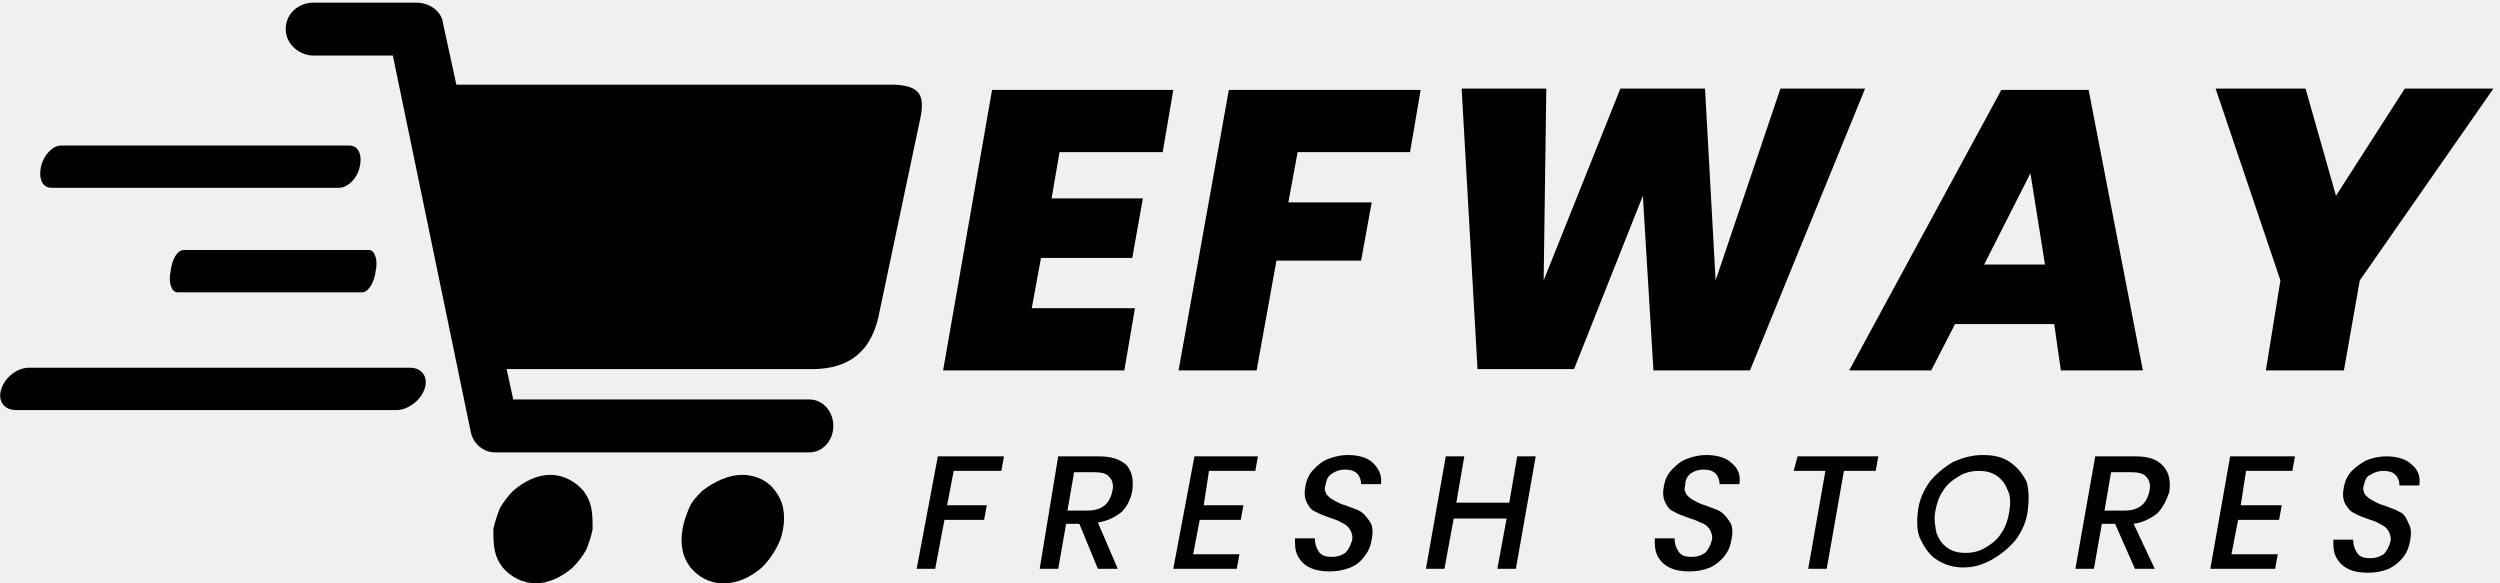
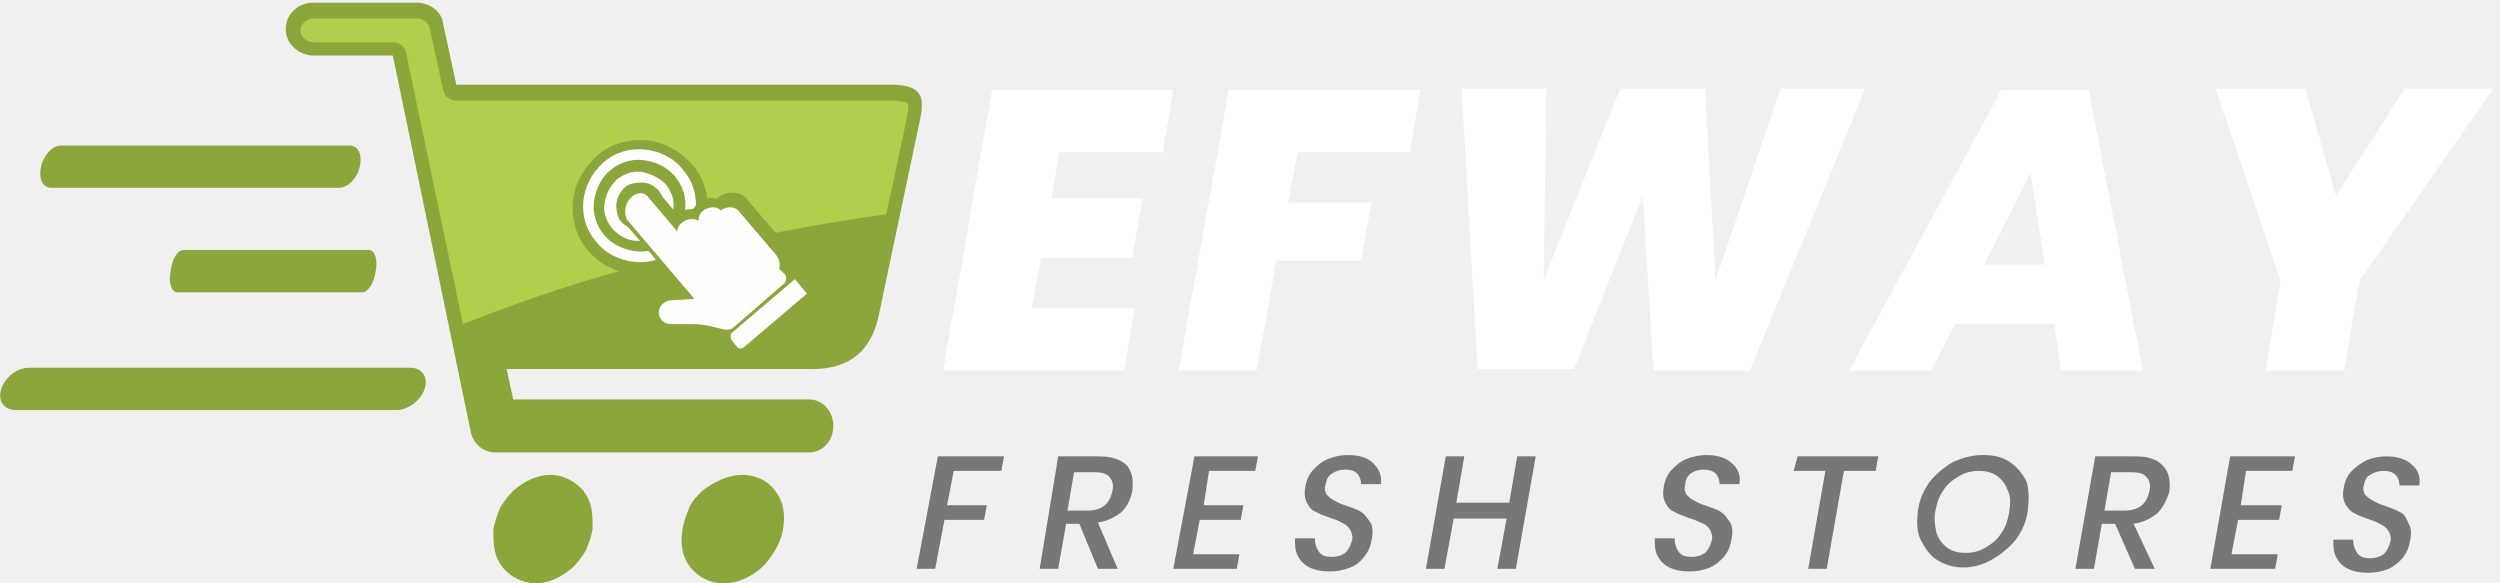
<svg xmlns="http://www.w3.org/2000/svg" version="1.1" id="Layer_1" x="0px" y="0px" viewBox="0 0 189 44" style="enable-background:new 0 0 189 44;" xml:space="preserve">
  <style type="text/css">
	.st0{fill-rule:evenodd;clip-rule:evenodd;fill:#8BA73B;}
	.st1{fill:#8BA73B;}
	.st2{fill-rule:evenodd;clip-rule:evenodd;fill:#B2CE4D;}
	.st3{fill:#FEFEFE;}
	.st4{fill-rule:evenodd;clip-rule:evenodd;fill:#FEFEFE;}
	.st5{enable-background:new    ;}
	.st6{fill-rule:evenodd;clip-rule:evenodd;fill:#FFFFFF;}
	.st7{fill-rule:evenodd;clip-rule:evenodd;fill:#777777;}
</style>
  <g id="Vector_Smart_Object_xA0_Image_1_">
-     <path className="st0" d="M41.6,35.9c1,0,1.9,0.5,2.5,1.2c0.3,0.4,0.5,0.8,0.6,1.3c0.1,0.5,0.1,1,0.1,1.6c-0.1,0.6-0.3,1.1-0.5,1.6   c-0.3,0.5-0.6,0.9-1,1.3c-0.8,0.7-1.8,1.2-2.8,1.2s-1.9-0.5-2.5-1.2c-0.3-0.4-0.5-0.8-0.6-1.3s-0.1-1-0.1-1.6   c0.1-0.5,0.3-1.1,0.5-1.6c0.3-0.5,0.6-0.9,1-1.3C39.6,36.4,40.6,35.9,41.6,35.9" />
-     <path className="st0" d="M56.1,35.9c1.1,0,2,0.5,2.5,1.2c0.3,0.4,0.5,0.8,0.6,1.3c0.1,0.5,0.1,1,0,1.6s-0.3,1.1-0.6,1.6   c-0.3,0.5-0.6,0.9-1,1.3c-0.8,0.7-1.8,1.2-2.9,1.2s-1.9-0.5-2.5-1.2c-0.3-0.4-0.5-0.8-0.6-1.3c-0.1-0.5-0.1-1,0-1.6   s0.3-1.1,0.5-1.6s0.6-0.9,1-1.3C54,36.4,55.1,35.9,56.1,35.9" />
-     <path className="st0" d="M2.2,27.8c4.8,0,9.6,0,14.4,0s9.6,0,14.4,0c0.9,0,1.4,0.7,1.1,1.6l0,0C31.8,30.3,30.8,31,30,31H1.2   c-0.9,0-1.4-0.7-1.1-1.6l0,0C0.4,28.5,1.3,27.8,2.2,27.8" />
-     <path className="st0" d="M4.6,11c3.6,0,7.3,0,10.9,0s7.3,0,10.9,0c0.7,0,1,0.7,0.8,1.6l0,0c-0.2,0.9-0.9,1.6-1.6,1.6H3.9   c-0.7,0-1-0.7-0.8-1.6l0,0C3.3,11.7,4,11,4.6,11" />
-     <path className="st0" d="M13.9,18.9c2.4,0,4.7,0,7,0s4.7,0,7,0c0.4,0,0.7,0.7,0.5,1.6l0,0c-0.1,0.9-0.6,1.6-1,1.6H13.4   c-0.4,0-0.7-0.7-0.5-1.6l0,0C13,19.6,13.4,18.9,13.9,18.9" />
-     <path className="st1" d="M38.3,27.9l0.5,2.3h22.4c1,0,1.8,0.9,1.8,2c0,1.1-0.8,2-1.8,2H37.4v0c-0.8,0-1.6-0.6-1.8-1.5L29.7,4.2h-6   c-1,0-2.1-0.8-2.1-2c0-1.2,1-2,2.1-2h7.8c0.9,0,1.9,0.6,2,1.6v0l1,4.6h33.1c2,0.1,2.4,0.8,1.9,2.9L66.4,24c-0.7,3-2.7,4-5.4,3.9   H39.5C39.1,27.9,38.7,27.9,38.3,27.9" />
-     <path className="st2" d="M48.4,14.6c-0.3,0-0.5,0.1-0.8,0.2c-0.2,0.2-0.3,0.4-0.4,0.7s0.1,0.6,0.2,0.8s0.4,0.3,0.7,0.4s0.5-0.1,0.8-0.2   s0.3-0.4,0.4-0.7s-0.1-0.6-0.2-0.8C49,14.7,48.7,14.6,48.4,14.6 M67.6,7.6H34.5c-0.5,0-0.9-0.3-1-0.8l-1-4.6c0,0,0,0,0,0v0   c-0.1-0.5-0.5-0.8-1-0.8h-7.8c-0.5,0-1,0.4-1,0.9s0.5,0.9,1,0.9h6c0.5,0,0.9,0.3,1,0.8L35,24.5c3.8-1.5,7.8-2.9,11.8-4   c-0.9-0.3-1.7-0.8-2.3-1.5c-0.9-1-1.3-2.4-1.2-3.7s0.8-2.6,1.8-3.5c1-0.9,2.4-1.3,3.7-1.2c1.3,0.1,2.6,0.8,3.5,1.8s1.3,2.4,1.2,3.7   c-0.1,1.1-0.5,2.2-1.3,3C57,17.8,62,16.9,67,16.2l1.5-7c0,0,0,0,0,0c0-0.2,0.3-1.2,0.1-1.4C68.5,7.7,67.8,7.6,67.6,7.6z" />
-     <path className="st3" d="M48.6,12.1c-0.9-0.1-1.8,0.2-2.5,0.8s-1.1,1.5-1.2,2.4c-0.1,0.9,0.2,1.8,0.8,2.5s1.5,1.1,2.4,1.2   c0.9,0.1,1.8-0.2,2.5-0.8c0.7-0.6,1.1-1.5,1.2-2.4c0.1-0.9-0.2-1.8-0.8-2.5C50.4,12.6,49.5,12.2,48.6,12.1 M48.5,13.8   c-0.5,0-1,0.1-1.3,0.4s-0.6,0.8-0.6,1.3c0,0.5,0.1,1,0.4,1.3s0.8,0.6,1.3,0.6c0.5,0,1-0.1,1.3-0.4s0.6-0.8,0.6-1.3   c0-0.5-0.1-0.9-0.4-1.3C49.4,14,49,13.8,48.5,13.8z M46.6,13.6c0.6-0.5,1.3-0.7,1.9-0.6s1.3,0.4,1.8,0.9c0.5,0.6,0.7,1.3,0.6,1.9   c0,0.7-0.4,1.3-0.9,1.8c-0.6,0.5-1.3,0.7-1.9,0.6c-0.7,0-1.3-0.4-1.8-0.9c-0.5-0.6-0.7-1.3-0.6-1.9C45.8,14.7,46.1,14.1,46.6,13.6z    M45.6,12.3c0.9-0.8,2-1.1,3.1-1s2.2,0.6,2.9,1.5c0.8,0.9,1.1,2,1,3.1s-0.6,2.2-1.5,2.9c-0.9,0.8-2,1.1-3.1,1s-2.2-0.6-2.9-1.5   c-0.8-0.9-1.1-2-1-3.1C44.2,14.2,44.7,13.1,45.6,12.3z" />
-     <path className="st0" d="M60.2,20.1l1.8,2.1l-5.3,4.5c-0.5,0.4-1.2,0.4-1.6-0.1l-0.4-0.5c-0.3-0.3-0.3-0.7-0.2-1.1   c-0.2,0-0.4-0.1-0.5-0.1c-0.5-0.1-1-0.3-1.6-0.3l-1.7,0c-0.9,0-1.6-0.7-1.5-1.6c0.1-0.9,0.8-1.6,1.7-1.6l0.2,0L47,16.6   c-0.3-0.4-0.5-0.9-0.3-1.5c0.4-1.2,2-1.7,2.9-0.8l1.6,1.9c0.3-0.3,0.8-0.4,1.2-0.4c0.1-0.1,0.2-0.3,0.3-0.4c0.5-0.4,1-0.5,1.5-0.4   l0,0l0,0c0,0,0,0,0,0l0,0l0,0c0,0,0,0,0,0l0,0l0,0l0,0l0,0l0,0c0,0,0,0,0,0c0.7-0.6,1.8-0.6,2.3,0.1l2.9,3.4   c0.3,0.3,0.4,0.8,0.4,1.2l0.2,0.2C60.1,19.9,60.2,20,60.2,20.1" />
-     <path className="st4" d="M60.1,21.1l-4.7,4c-0.2,0.1-0.2,0.4-0.1,0.6l0.4,0.5c0.1,0.2,0.4,0.2,0.6,0l4.7-4L60.1,21.1z M49,14.9l2.2,2.6   c0-0.2,0.1-0.5,0.4-0.7c0.4-0.3,0.9-0.3,1.2-0.1c0-0.3,0.1-0.6,0.4-0.8c0.4-0.3,1-0.3,1.3,0l0,0v0v0l0,0v0v0v0v0v0v0v0v0v0v0v0v0v0   v0v0v0l0,0v0l0,0l0,0l0,0l0,0l0,0l0,0l0,0v0l0,0l0,0l0,0l0,0l0,0l0,0c0,0,0,0,0,0l0,0l0,0c0,0,0,0,0,0l0,0c0,0,0,0,0,0l0,0l0,0l0,0   c0,0,0,0,0,0l0,0l0,0l0,0l0,0l0,0c0,0,0,0,0,0l0,0c0,0,0,0,0,0l0,0c0,0,0,0,0,0l0,0c0,0,0,0,0,0l0,0c0,0,0,0,0,0l0,0c0,0,0,0,0,0   l0,0c0,0,0,0,0,0l0,0l0,0c0,0,0,0,0,0l0,0l0,0c0,0,0,0,0,0l0,0c0.4-0.3,1-0.3,1.3,0l2.9,3.4c0.2,0.3,0.3,0.6,0.2,1l0,0l0.4,0.4   c0.2,0.2,0.2,0.6-0.1,0.8l-3.8,3.3c-0.5,0.4-1.5-0.3-3-0.3l-1.7,0c-0.5,0-0.9-0.4-0.9-0.9l0,0c0-0.5,0.5-0.9,1-0.9l1.7-0.1l-5.1-6   C46.8,15.3,48.3,14,49,14.9z" />
+     <path class="st0" d="M41.6,35.9c1,0,1.9,0.5,2.5,1.2c0.3,0.4,0.5,0.8,0.6,1.3c0.1,0.5,0.1,1,0.1,1.6c-0.1,0.6-0.3,1.1-0.5,1.6   c-0.3,0.5-0.6,0.9-1,1.3c-0.8,0.7-1.8,1.2-2.8,1.2s-1.9-0.5-2.5-1.2c-0.3-0.4-0.5-0.8-0.6-1.3s-0.1-1-0.1-1.6   c0.1-0.5,0.3-1.1,0.5-1.6c0.3-0.5,0.6-0.9,1-1.3C39.6,36.4,40.6,35.9,41.6,35.9" />
+     <path class="st0" d="M56.1,35.9c1.1,0,2,0.5,2.5,1.2c0.3,0.4,0.5,0.8,0.6,1.3c0.1,0.5,0.1,1,0,1.6s-0.3,1.1-0.6,1.6   c-0.3,0.5-0.6,0.9-1,1.3c-0.8,0.7-1.8,1.2-2.9,1.2s-1.9-0.5-2.5-1.2c-0.3-0.4-0.5-0.8-0.6-1.3c-0.1-0.5-0.1-1,0-1.6   s0.3-1.1,0.5-1.6s0.6-0.9,1-1.3C54,36.4,55.1,35.9,56.1,35.9" />
+     <path class="st0" d="M2.2,27.8c4.8,0,9.6,0,14.4,0s9.6,0,14.4,0c0.9,0,1.4,0.7,1.1,1.6l0,0C31.8,30.3,30.8,31,30,31H1.2   c-0.9,0-1.4-0.7-1.1-1.6l0,0C0.4,28.5,1.3,27.8,2.2,27.8" />
+     <path class="st0" d="M4.6,11c3.6,0,7.3,0,10.9,0s7.3,0,10.9,0c0.7,0,1,0.7,0.8,1.6l0,0c-0.2,0.9-0.9,1.6-1.6,1.6H3.9   c-0.7,0-1-0.7-0.8-1.6l0,0C3.3,11.7,4,11,4.6,11" />
+     <path class="st0" d="M13.9,18.9c2.4,0,4.7,0,7,0s4.7,0,7,0c0.4,0,0.7,0.7,0.5,1.6l0,0c-0.1,0.9-0.6,1.6-1,1.6H13.4   c-0.4,0-0.7-0.7-0.5-1.6l0,0C13,19.6,13.4,18.9,13.9,18.9" />
+     <path class="st1" d="M38.3,27.9l0.5,2.3h22.4c1,0,1.8,0.9,1.8,2c0,1.1-0.8,2-1.8,2H37.4v0c-0.8,0-1.6-0.6-1.8-1.5L29.7,4.2h-6   c-1,0-2.1-0.8-2.1-2c0-1.2,1-2,2.1-2h7.8c0.9,0,1.9,0.6,2,1.6v0l1,4.6h33.1c2,0.1,2.4,0.8,1.9,2.9L66.4,24c-0.7,3-2.7,4-5.4,3.9   H39.5C39.1,27.9,38.7,27.9,38.3,27.9" />
+     <path class="st2" d="M48.4,14.6c-0.3,0-0.5,0.1-0.8,0.2c-0.2,0.2-0.3,0.4-0.4,0.7s0.1,0.6,0.2,0.8s0.4,0.3,0.7,0.4s0.5-0.1,0.8-0.2   s0.3-0.4,0.4-0.7s-0.1-0.6-0.2-0.8C49,14.7,48.7,14.6,48.4,14.6 M67.6,7.6H34.5c-0.5,0-0.9-0.3-1-0.8l-1-4.6c0,0,0,0,0,0v0   c-0.1-0.5-0.5-0.8-1-0.8h-7.8c-0.5,0-1,0.4-1,0.9s0.5,0.9,1,0.9h6c0.5,0,0.9,0.3,1,0.8L35,24.5c3.8-1.5,7.8-2.9,11.8-4   c-0.9-0.3-1.7-0.8-2.3-1.5c-0.9-1-1.3-2.4-1.2-3.7s0.8-2.6,1.8-3.5c1-0.9,2.4-1.3,3.7-1.2c1.3,0.1,2.6,0.8,3.5,1.8s1.3,2.4,1.2,3.7   c-0.1,1.1-0.5,2.2-1.3,3C57,17.8,62,16.9,67,16.2l1.5-7c0,0,0,0,0,0c0-0.2,0.3-1.2,0.1-1.4C68.5,7.7,67.8,7.6,67.6,7.6z" />
+     <path class="st3" d="M48.6,12.1c-0.9-0.1-1.8,0.2-2.5,0.8s-1.1,1.5-1.2,2.4c-0.1,0.9,0.2,1.8,0.8,2.5s1.5,1.1,2.4,1.2   c0.9,0.1,1.8-0.2,2.5-0.8c0.7-0.6,1.1-1.5,1.2-2.4c0.1-0.9-0.2-1.8-0.8-2.5C50.4,12.6,49.5,12.2,48.6,12.1 M48.5,13.8   c-0.5,0-1,0.1-1.3,0.4s-0.6,0.8-0.6,1.3c0,0.5,0.1,1,0.4,1.3s0.8,0.6,1.3,0.6c0.5,0,1-0.1,1.3-0.4s0.6-0.8,0.6-1.3   c0-0.5-0.1-0.9-0.4-1.3C49.4,14,49,13.8,48.5,13.8z M46.6,13.6c0.6-0.5,1.3-0.7,1.9-0.6s1.3,0.4,1.8,0.9c0.5,0.6,0.7,1.3,0.6,1.9   c0,0.7-0.4,1.3-0.9,1.8c-0.6,0.5-1.3,0.7-1.9,0.6c-0.7,0-1.3-0.4-1.8-0.9c-0.5-0.6-0.7-1.3-0.6-1.9C45.8,14.7,46.1,14.1,46.6,13.6z    M45.6,12.3c0.9-0.8,2-1.1,3.1-1s2.2,0.6,2.9,1.5c0.8,0.9,1.1,2,1,3.1s-0.6,2.2-1.5,2.9c-0.9,0.8-2,1.1-3.1,1s-2.2-0.6-2.9-1.5   c-0.8-0.9-1.1-2-1-3.1C44.2,14.2,44.7,13.1,45.6,12.3z" />
+     <path class="st0" d="M60.2,20.1l1.8,2.1l-5.3,4.5c-0.5,0.4-1.2,0.4-1.6-0.1l-0.4-0.5c-0.3-0.3-0.3-0.7-0.2-1.1   c-0.2,0-0.4-0.1-0.5-0.1c-0.5-0.1-1-0.3-1.6-0.3l-1.7,0c-0.9,0-1.6-0.7-1.5-1.6c0.1-0.9,0.8-1.6,1.7-1.6l0.2,0L47,16.6   c-0.3-0.4-0.5-0.9-0.3-1.5c0.4-1.2,2-1.7,2.9-0.8l1.6,1.9c0.3-0.3,0.8-0.4,1.2-0.4c0.1-0.1,0.2-0.3,0.3-0.4c0.5-0.4,1-0.5,1.5-0.4   l0,0l0,0c0,0,0,0,0,0l0,0l0,0c0,0,0,0,0,0l0,0l0,0l0,0l0,0l0,0c0,0,0,0,0,0c0.7-0.6,1.8-0.6,2.3,0.1l2.9,3.4   c0.3,0.3,0.4,0.8,0.4,1.2l0.2,0.2C60.1,19.9,60.2,20,60.2,20.1" />
+     <path class="st4" d="M60.1,21.1l-4.7,4c-0.2,0.1-0.2,0.4-0.1,0.6l0.4,0.5c0.1,0.2,0.4,0.2,0.6,0l4.7-4L60.1,21.1z M49,14.9l2.2,2.6   c0-0.2,0.1-0.5,0.4-0.7c0.4-0.3,0.9-0.3,1.2-0.1c0-0.3,0.1-0.6,0.4-0.8c0.4-0.3,1-0.3,1.3,0l0,0v0v0l0,0v0v0v0v0v0v0v0v0v0v0v0v0v0   v0v0v0l0,0v0l0,0l0,0l0,0l0,0l0,0l0,0l0,0v0l0,0l0,0l0,0l0,0l0,0l0,0c0,0,0,0,0,0l0,0l0,0c0,0,0,0,0,0l0,0c0,0,0,0,0,0l0,0l0,0l0,0   c0,0,0,0,0,0l0,0l0,0l0,0l0,0l0,0c0,0,0,0,0,0l0,0c0,0,0,0,0,0l0,0c0,0,0,0,0,0l0,0c0,0,0,0,0,0l0,0c0,0,0,0,0,0l0,0c0,0,0,0,0,0   l0,0c0,0,0,0,0,0l0,0l0,0c0,0,0,0,0,0l0,0l0,0c0,0,0,0,0,0l0,0c0.4-0.3,1-0.3,1.3,0l2.9,3.4c0.2,0.3,0.3,0.6,0.2,1l0,0l0.4,0.4   c0.2,0.2,0.2,0.6-0.1,0.8l-3.8,3.3c-0.5,0.4-1.5-0.3-3-0.3l-1.7,0c-0.5,0-0.9-0.4-0.9-0.9l0,0c0-0.5,0.5-0.9,1-0.9l1.7-0.1l-5.1-6   C46.8,15.3,48.3,14,49,14.9z" />
  </g>
-   <g id="efway_1_" className="st5">
+   <g id="efway_1_" class="st5">
    <g id="efway">
      <g>
-         <path className="st6" d="M71.3,28h13.7l0.8-4.7H78l0.7-3.8h6.9l0.8-4.5h-6.9l0.6-3.5h7.8l0.8-4.7H75L71.3,28z M89.1,28h5.9l1.5-8.3     h6.4l0.8-4.4h-6.3l0.7-3.8h8.5l0.8-4.7H92.9L89.1,28z M134.6,6.7l-4.9,14.5l-0.8-14.5h-6.4l-5.8,14.5l0.2-14.5h-6.4l1.2,21.2h7.3     l5.2-13.1L125,28h7.3L141,6.7C141,6.7,134.6,6.7,134.6,6.7z M151.3,6.8L139.8,28h6.2l1.8-3.5h7.5l0.5,3.5h6.2l-4.1-21.2H151.3z      M150,20l3.5-6.9l1.1,6.9H150z M181.8,6.7l-5.2,8.1l-2.3-8.1h-6.8l4.9,14.5l-1.1,6.8h5.9l1.2-6.8l10.1-14.5     C188.4,6.7,181.8,6.7,181.8,6.7z" />
+         <path class="st6" d="M71.3,28h13.7l0.8-4.7H78l0.7-3.8h6.9l0.8-4.5h-6.9l0.6-3.5h7.8l0.8-4.7H75L71.3,28z M89.1,28h5.9l1.5-8.3     h6.4l0.8-4.4h-6.3l0.7-3.8h8.5l0.8-4.7H92.9L89.1,28z M134.6,6.7l-4.9,14.5l-0.8-14.5h-6.4l-5.8,14.5l0.2-14.5h-6.4l1.2,21.2h7.3     l5.2-13.1L125,28h7.3L141,6.7C141,6.7,134.6,6.7,134.6,6.7z M151.3,6.8L139.8,28h6.2l1.8-3.5h7.5l0.5,3.5h6.2l-4.1-21.2H151.3z      M150,20l3.5-6.9l1.1,6.9H150z M181.8,6.7l-5.2,8.1l-2.3-8.1h-6.8l4.9,14.5l-1.1,6.8h5.9l1.2-6.8l10.1-14.5     C188.4,6.7,181.8,6.7,181.8,6.7z" />
      </g>
    </g>
  </g>
-   <g id="fresh_Stores_1_" className="st5">
+   <g id="fresh_Stores_1_" class="st5">
    <g id="fresh_Stores">
      <g>
-         <path className="st7" d="M69.3,43h1.4l0.7-3.7h3l0.2-1.1h-3l0.5-2.6h3.6l0.2-1.1h-5L69.3,43z M83,34.5h-3L78.6,43h1.4l0.6-3.4h1     L83,43h1.5L83,39.5c0.7-0.1,1.3-0.4,1.8-0.8c0.4-0.4,0.7-1,0.8-1.6c0.1-0.8,0-1.4-0.4-1.9C84.7,34.7,84,34.5,83,34.5z M84.1,37.1     c-0.2,1-0.8,1.5-1.9,1.5h-1.5l0.5-2.9h1.5c0.6,0,1,0.1,1.2,0.4C84.1,36.3,84.2,36.7,84.1,37.1z M88.7,43h4.8l0.2-1.1h-3.5     l0.5-2.6h3.1l0.2-1.1H91l0.4-2.6h3.5l0.2-1.1h-4.8L88.7,43z M100.7,35.8c0.3-0.2,0.6-0.3,1-0.3c0.4,0,0.7,0.1,0.9,0.3     c0.2,0.2,0.3,0.5,0.3,0.8h1.5c0.1-0.7-0.2-1.2-0.6-1.6c-0.4-0.4-1.1-0.6-1.9-0.6c-0.5,0-1,0.1-1.5,0.3s-0.8,0.5-1.1,0.8     c-0.3,0.3-0.5,0.7-0.6,1.2c-0.1,0.5-0.1,0.9,0.1,1.3s0.4,0.6,0.7,0.7c0.3,0.2,0.7,0.3,1.2,0.5c0.4,0.1,0.7,0.3,0.9,0.4     c0.2,0.1,0.4,0.3,0.5,0.5c0.1,0.2,0.2,0.5,0.1,0.8c-0.1,0.3-0.2,0.6-0.5,0.9c-0.3,0.2-0.6,0.3-1,0.3c-0.5,0-0.8-0.1-1-0.4     c-0.2-0.3-0.3-0.6-0.3-1h-1.5c0,0.5,0,0.9,0.2,1.3c0.2,0.4,0.5,0.7,0.9,0.9c0.4,0.2,0.9,0.3,1.5,0.3c0.6,0,1.1-0.1,1.6-0.3     s0.8-0.5,1.1-0.9c0.3-0.4,0.4-0.7,0.5-1.2c0.1-0.5,0.1-1-0.1-1.3c-0.2-0.3-0.4-0.6-0.7-0.8c-0.3-0.2-0.7-0.3-1.2-0.5     c-0.4-0.1-0.7-0.3-0.9-0.4c-0.2-0.1-0.4-0.3-0.5-0.4c-0.1-0.2-0.2-0.4-0.1-0.7C100.3,36.2,100.4,36,100.7,35.8z M114.1,38h-4     l0.6-3.5h-1.4l-1.5,8.5h1.4l0.7-3.8h4l-0.7,3.8h1.4l1.5-8.5h-1.4L114.1,38z M127.8,35.8c0.3-0.2,0.6-0.3,1-0.3     c0.4,0,0.7,0.1,0.9,0.3s0.3,0.5,0.3,0.8h1.5c0.1-0.7-0.1-1.2-0.6-1.6c-0.4-0.4-1.1-0.6-1.9-0.6c-0.5,0-1,0.1-1.5,0.3     s-0.8,0.5-1.1,0.8c-0.3,0.3-0.5,0.7-0.6,1.2c-0.1,0.5-0.1,0.9,0.1,1.3s0.4,0.6,0.7,0.7c0.3,0.2,0.7,0.3,1.2,0.5     c0.4,0.1,0.7,0.3,1,0.4c0.2,0.1,0.4,0.3,0.5,0.5c0.1,0.2,0.2,0.5,0.1,0.8c-0.1,0.3-0.2,0.6-0.5,0.9c-0.3,0.2-0.6,0.3-1,0.3     c-0.5,0-0.8-0.1-1-0.4c-0.2-0.3-0.3-0.6-0.3-1h-1.5c0,0.5,0,0.9,0.2,1.3c0.2,0.4,0.5,0.7,0.9,0.9c0.4,0.2,0.9,0.3,1.5,0.3     c0.6,0,1.1-0.1,1.6-0.3c0.4-0.2,0.8-0.5,1.1-0.9s0.4-0.7,0.5-1.2c0.1-0.5,0.1-1-0.1-1.3c-0.2-0.3-0.4-0.6-0.7-0.8     s-0.7-0.3-1.2-0.5c-0.4-0.1-0.7-0.3-0.9-0.4c-0.2-0.1-0.4-0.3-0.5-0.4c-0.1-0.2-0.2-0.4-0.1-0.7C127.4,36.2,127.6,36,127.8,35.8z      M135.6,35.6h2.4l-1.3,7.4h1.4l1.3-7.4h2.4l0.2-1.1h-6.1L135.6,35.6z M151.9,34.9c-0.6-0.4-1.3-0.5-2-0.5c-0.8,0-1.5,0.2-2.2,0.5     c-0.7,0.4-1.3,0.9-1.8,1.5c-0.5,0.7-0.8,1.4-0.9,2.2s-0.1,1.6,0.2,2.2s0.7,1.2,1.2,1.5c0.6,0.4,1.3,0.6,2,0.6     c0.8,0,1.5-0.2,2.2-0.6c0.7-0.4,1.3-0.9,1.8-1.5c0.5-0.7,0.8-1.4,0.9-2.2c0.1-0.8,0.1-1.6-0.1-2.2     C152.9,35.8,152.5,35.3,151.9,34.9z M151.9,38.7c-0.1,0.6-0.3,1.2-0.6,1.6c-0.3,0.5-0.7,0.8-1.2,1.1c-0.5,0.3-1,0.4-1.5,0.4     s-1-0.1-1.4-0.4s-0.6-0.6-0.8-1.1c-0.1-0.5-0.2-1-0.1-1.6c0.1-0.6,0.3-1.2,0.6-1.6c0.3-0.5,0.7-0.8,1.2-1.1     c0.5-0.3,1-0.4,1.5-0.4c0.5,0,1,0.1,1.4,0.4c0.4,0.3,0.6,0.6,0.8,1.1C152,37.5,152,38.1,151.9,38.7z M161.4,34.5h-3l-1.5,8.5h1.4     l0.6-3.4h1l1.5,3.4h1.5l-1.6-3.4c0.7-0.1,1.3-0.4,1.8-0.8c0.4-0.4,0.7-1,0.9-1.6c0.1-0.8,0-1.4-0.4-1.9     C163.1,34.7,162.4,34.5,161.4,34.5z M162.5,37.1c-0.2,1-0.8,1.5-1.9,1.5h-1.5l0.5-2.9h1.5c0.6,0,1,0.1,1.2,0.4     C162.5,36.3,162.6,36.7,162.5,37.1z M167.1,43h4.9l0.2-1.1h-3.5l0.5-2.6h3.1l0.2-1.1h-3.1l0.4-2.6h3.5l0.2-1.1h-4.9L167.1,43z      M181.4,38.7c-0.3-0.2-0.7-0.3-1.2-0.5c-0.4-0.1-0.7-0.3-0.9-0.4c-0.2-0.1-0.4-0.3-0.5-0.4c-0.1-0.2-0.2-0.4-0.1-0.7     c0.1-0.4,0.2-0.7,0.5-0.8c0.3-0.2,0.6-0.3,1-0.3c0.4,0,0.7,0.1,0.9,0.3s0.3,0.5,0.3,0.8h1.5c0.1-0.7-0.1-1.2-0.6-1.6     c-0.4-0.4-1.1-0.6-1.9-0.6c-0.5,0-1,0.1-1.5,0.3c-0.4,0.2-0.8,0.5-1.1,0.8c-0.3,0.3-0.5,0.7-0.6,1.2c-0.1,0.5-0.1,0.9,0.1,1.3     c0.2,0.3,0.4,0.6,0.7,0.7c0.3,0.2,0.7,0.3,1.2,0.5c0.4,0.1,0.7,0.3,0.9,0.4s0.4,0.3,0.5,0.5c0.1,0.2,0.2,0.5,0.1,0.8     c-0.1,0.3-0.2,0.6-0.5,0.9c-0.3,0.2-0.6,0.3-1,0.3c-0.5,0-0.8-0.1-1-0.4c-0.2-0.3-0.3-0.6-0.3-1h-1.5c0,0.5,0,0.9,0.2,1.3     c0.2,0.4,0.5,0.7,0.9,0.9c0.4,0.2,0.9,0.3,1.5,0.3c0.6,0,1.1-0.1,1.6-0.3c0.4-0.2,0.8-0.5,1.1-0.9s0.4-0.7,0.5-1.2     c0.1-0.5,0.1-1-0.1-1.3C181.9,39.1,181.7,38.8,181.4,38.7z" />
+         <path class="st7" d="M69.3,43h1.4l0.7-3.7h3l0.2-1.1h-3l0.5-2.6h3.6l0.2-1.1h-5L69.3,43z M83,34.5h-3L78.6,43h1.4l0.6-3.4h1     L83,43h1.5L83,39.5c0.7-0.1,1.3-0.4,1.8-0.8c0.4-0.4,0.7-1,0.8-1.6c0.1-0.8,0-1.4-0.4-1.9C84.7,34.7,84,34.5,83,34.5z M84.1,37.1     c-0.2,1-0.8,1.5-1.9,1.5h-1.5l0.5-2.9h1.5c0.6,0,1,0.1,1.2,0.4C84.1,36.3,84.2,36.7,84.1,37.1z M88.7,43h4.8l0.2-1.1h-3.5     l0.5-2.6h3.1l0.2-1.1H91l0.4-2.6h3.5l0.2-1.1h-4.8L88.7,43z M100.7,35.8c0.3-0.2,0.6-0.3,1-0.3c0.4,0,0.7,0.1,0.9,0.3     c0.2,0.2,0.3,0.5,0.3,0.8h1.5c0.1-0.7-0.2-1.2-0.6-1.6c-0.4-0.4-1.1-0.6-1.9-0.6c-0.5,0-1,0.1-1.5,0.3s-0.8,0.5-1.1,0.8     c-0.3,0.3-0.5,0.7-0.6,1.2c-0.1,0.5-0.1,0.9,0.1,1.3s0.4,0.6,0.7,0.7c0.3,0.2,0.7,0.3,1.2,0.5c0.4,0.1,0.7,0.3,0.9,0.4     c0.2,0.1,0.4,0.3,0.5,0.5c0.1,0.2,0.2,0.5,0.1,0.8c-0.1,0.3-0.2,0.6-0.5,0.9c-0.3,0.2-0.6,0.3-1,0.3c-0.5,0-0.8-0.1-1-0.4     c-0.2-0.3-0.3-0.6-0.3-1h-1.5c0,0.5,0,0.9,0.2,1.3c0.2,0.4,0.5,0.7,0.9,0.9c0.4,0.2,0.9,0.3,1.5,0.3c0.6,0,1.1-0.1,1.6-0.3     s0.8-0.5,1.1-0.9c0.3-0.4,0.4-0.7,0.5-1.2c0.1-0.5,0.1-1-0.1-1.3c-0.2-0.3-0.4-0.6-0.7-0.8c-0.3-0.2-0.7-0.3-1.2-0.5     c-0.4-0.1-0.7-0.3-0.9-0.4c-0.2-0.1-0.4-0.3-0.5-0.4c-0.1-0.2-0.2-0.4-0.1-0.7C100.3,36.2,100.4,36,100.7,35.8z M114.1,38h-4     l0.6-3.5h-1.4l-1.5,8.5h1.4l0.7-3.8h4l-0.7,3.8h1.4l1.5-8.5h-1.4L114.1,38z M127.8,35.8c0.3-0.2,0.6-0.3,1-0.3     c0.4,0,0.7,0.1,0.9,0.3s0.3,0.5,0.3,0.8h1.5c0.1-0.7-0.1-1.2-0.6-1.6c-0.4-0.4-1.1-0.6-1.9-0.6c-0.5,0-1,0.1-1.5,0.3     s-0.8,0.5-1.1,0.8c-0.3,0.3-0.5,0.7-0.6,1.2c-0.1,0.5-0.1,0.9,0.1,1.3s0.4,0.6,0.7,0.7c0.3,0.2,0.7,0.3,1.2,0.5     c0.4,0.1,0.7,0.3,1,0.4c0.2,0.1,0.4,0.3,0.5,0.5c0.1,0.2,0.2,0.5,0.1,0.8c-0.1,0.3-0.2,0.6-0.5,0.9c-0.3,0.2-0.6,0.3-1,0.3     c-0.5,0-0.8-0.1-1-0.4c-0.2-0.3-0.3-0.6-0.3-1h-1.5c0,0.5,0,0.9,0.2,1.3c0.2,0.4,0.5,0.7,0.9,0.9c0.4,0.2,0.9,0.3,1.5,0.3     c0.6,0,1.1-0.1,1.6-0.3c0.4-0.2,0.8-0.5,1.1-0.9s0.4-0.7,0.5-1.2c0.1-0.5,0.1-1-0.1-1.3c-0.2-0.3-0.4-0.6-0.7-0.8     s-0.7-0.3-1.2-0.5c-0.4-0.1-0.7-0.3-0.9-0.4c-0.2-0.1-0.4-0.3-0.5-0.4c-0.1-0.2-0.2-0.4-0.1-0.7C127.4,36.2,127.6,36,127.8,35.8z      M135.6,35.6h2.4l-1.3,7.4h1.4l1.3-7.4h2.4l0.2-1.1h-6.1L135.6,35.6z M151.9,34.9c-0.6-0.4-1.3-0.5-2-0.5c-0.8,0-1.5,0.2-2.2,0.5     c-0.7,0.4-1.3,0.9-1.8,1.5c-0.5,0.7-0.8,1.4-0.9,2.2s-0.1,1.6,0.2,2.2s0.7,1.2,1.2,1.5c0.6,0.4,1.3,0.6,2,0.6     c0.8,0,1.5-0.2,2.2-0.6c0.7-0.4,1.3-0.9,1.8-1.5c0.5-0.7,0.8-1.4,0.9-2.2c0.1-0.8,0.1-1.6-0.1-2.2     C152.9,35.8,152.5,35.3,151.9,34.9z M151.9,38.7c-0.1,0.6-0.3,1.2-0.6,1.6c-0.3,0.5-0.7,0.8-1.2,1.1c-0.5,0.3-1,0.4-1.5,0.4     s-1-0.1-1.4-0.4s-0.6-0.6-0.8-1.1c-0.1-0.5-0.2-1-0.1-1.6c0.1-0.6,0.3-1.2,0.6-1.6c0.3-0.5,0.7-0.8,1.2-1.1     c0.5-0.3,1-0.4,1.5-0.4c0.5,0,1,0.1,1.4,0.4c0.4,0.3,0.6,0.6,0.8,1.1C152,37.5,152,38.1,151.9,38.7z M161.4,34.5h-3l-1.5,8.5h1.4     l0.6-3.4h1l1.5,3.4h1.5l-1.6-3.4c0.7-0.1,1.3-0.4,1.8-0.8c0.4-0.4,0.7-1,0.9-1.6c0.1-0.8,0-1.4-0.4-1.9     C163.1,34.7,162.4,34.5,161.4,34.5z M162.5,37.1c-0.2,1-0.8,1.5-1.9,1.5h-1.5l0.5-2.9h1.5c0.6,0,1,0.1,1.2,0.4     C162.5,36.3,162.6,36.7,162.5,37.1z M167.1,43h4.9l0.2-1.1h-3.5l0.5-2.6h3.1l0.2-1.1h-3.1l0.4-2.6h3.5l0.2-1.1h-4.9L167.1,43z      M181.4,38.7c-0.3-0.2-0.7-0.3-1.2-0.5c-0.4-0.1-0.7-0.3-0.9-0.4c-0.2-0.1-0.4-0.3-0.5-0.4c-0.1-0.2-0.2-0.4-0.1-0.7     c0.1-0.4,0.2-0.7,0.5-0.8c0.3-0.2,0.6-0.3,1-0.3c0.4,0,0.7,0.1,0.9,0.3s0.3,0.5,0.3,0.8h1.5c0.1-0.7-0.1-1.2-0.6-1.6     c-0.4-0.4-1.1-0.6-1.9-0.6c-0.5,0-1,0.1-1.5,0.3c-0.4,0.2-0.8,0.5-1.1,0.8c-0.3,0.3-0.5,0.7-0.6,1.2c-0.1,0.5-0.1,0.9,0.1,1.3     c0.2,0.3,0.4,0.6,0.7,0.7c0.3,0.2,0.7,0.3,1.2,0.5c0.4,0.1,0.7,0.3,0.9,0.4s0.4,0.3,0.5,0.5c0.1,0.2,0.2,0.5,0.1,0.8     c-0.1,0.3-0.2,0.6-0.5,0.9c-0.3,0.2-0.6,0.3-1,0.3c-0.5,0-0.8-0.1-1-0.4c-0.2-0.3-0.3-0.6-0.3-1h-1.5c0,0.5,0,0.9,0.2,1.3     c0.2,0.4,0.5,0.7,0.9,0.9c0.4,0.2,0.9,0.3,1.5,0.3c0.6,0,1.1-0.1,1.6-0.3c0.4-0.2,0.8-0.5,1.1-0.9s0.4-0.7,0.5-1.2     c0.1-0.5,0.1-1-0.1-1.3C181.9,39.1,181.7,38.8,181.4,38.7z" />
      </g>
    </g>
  </g>
</svg>
